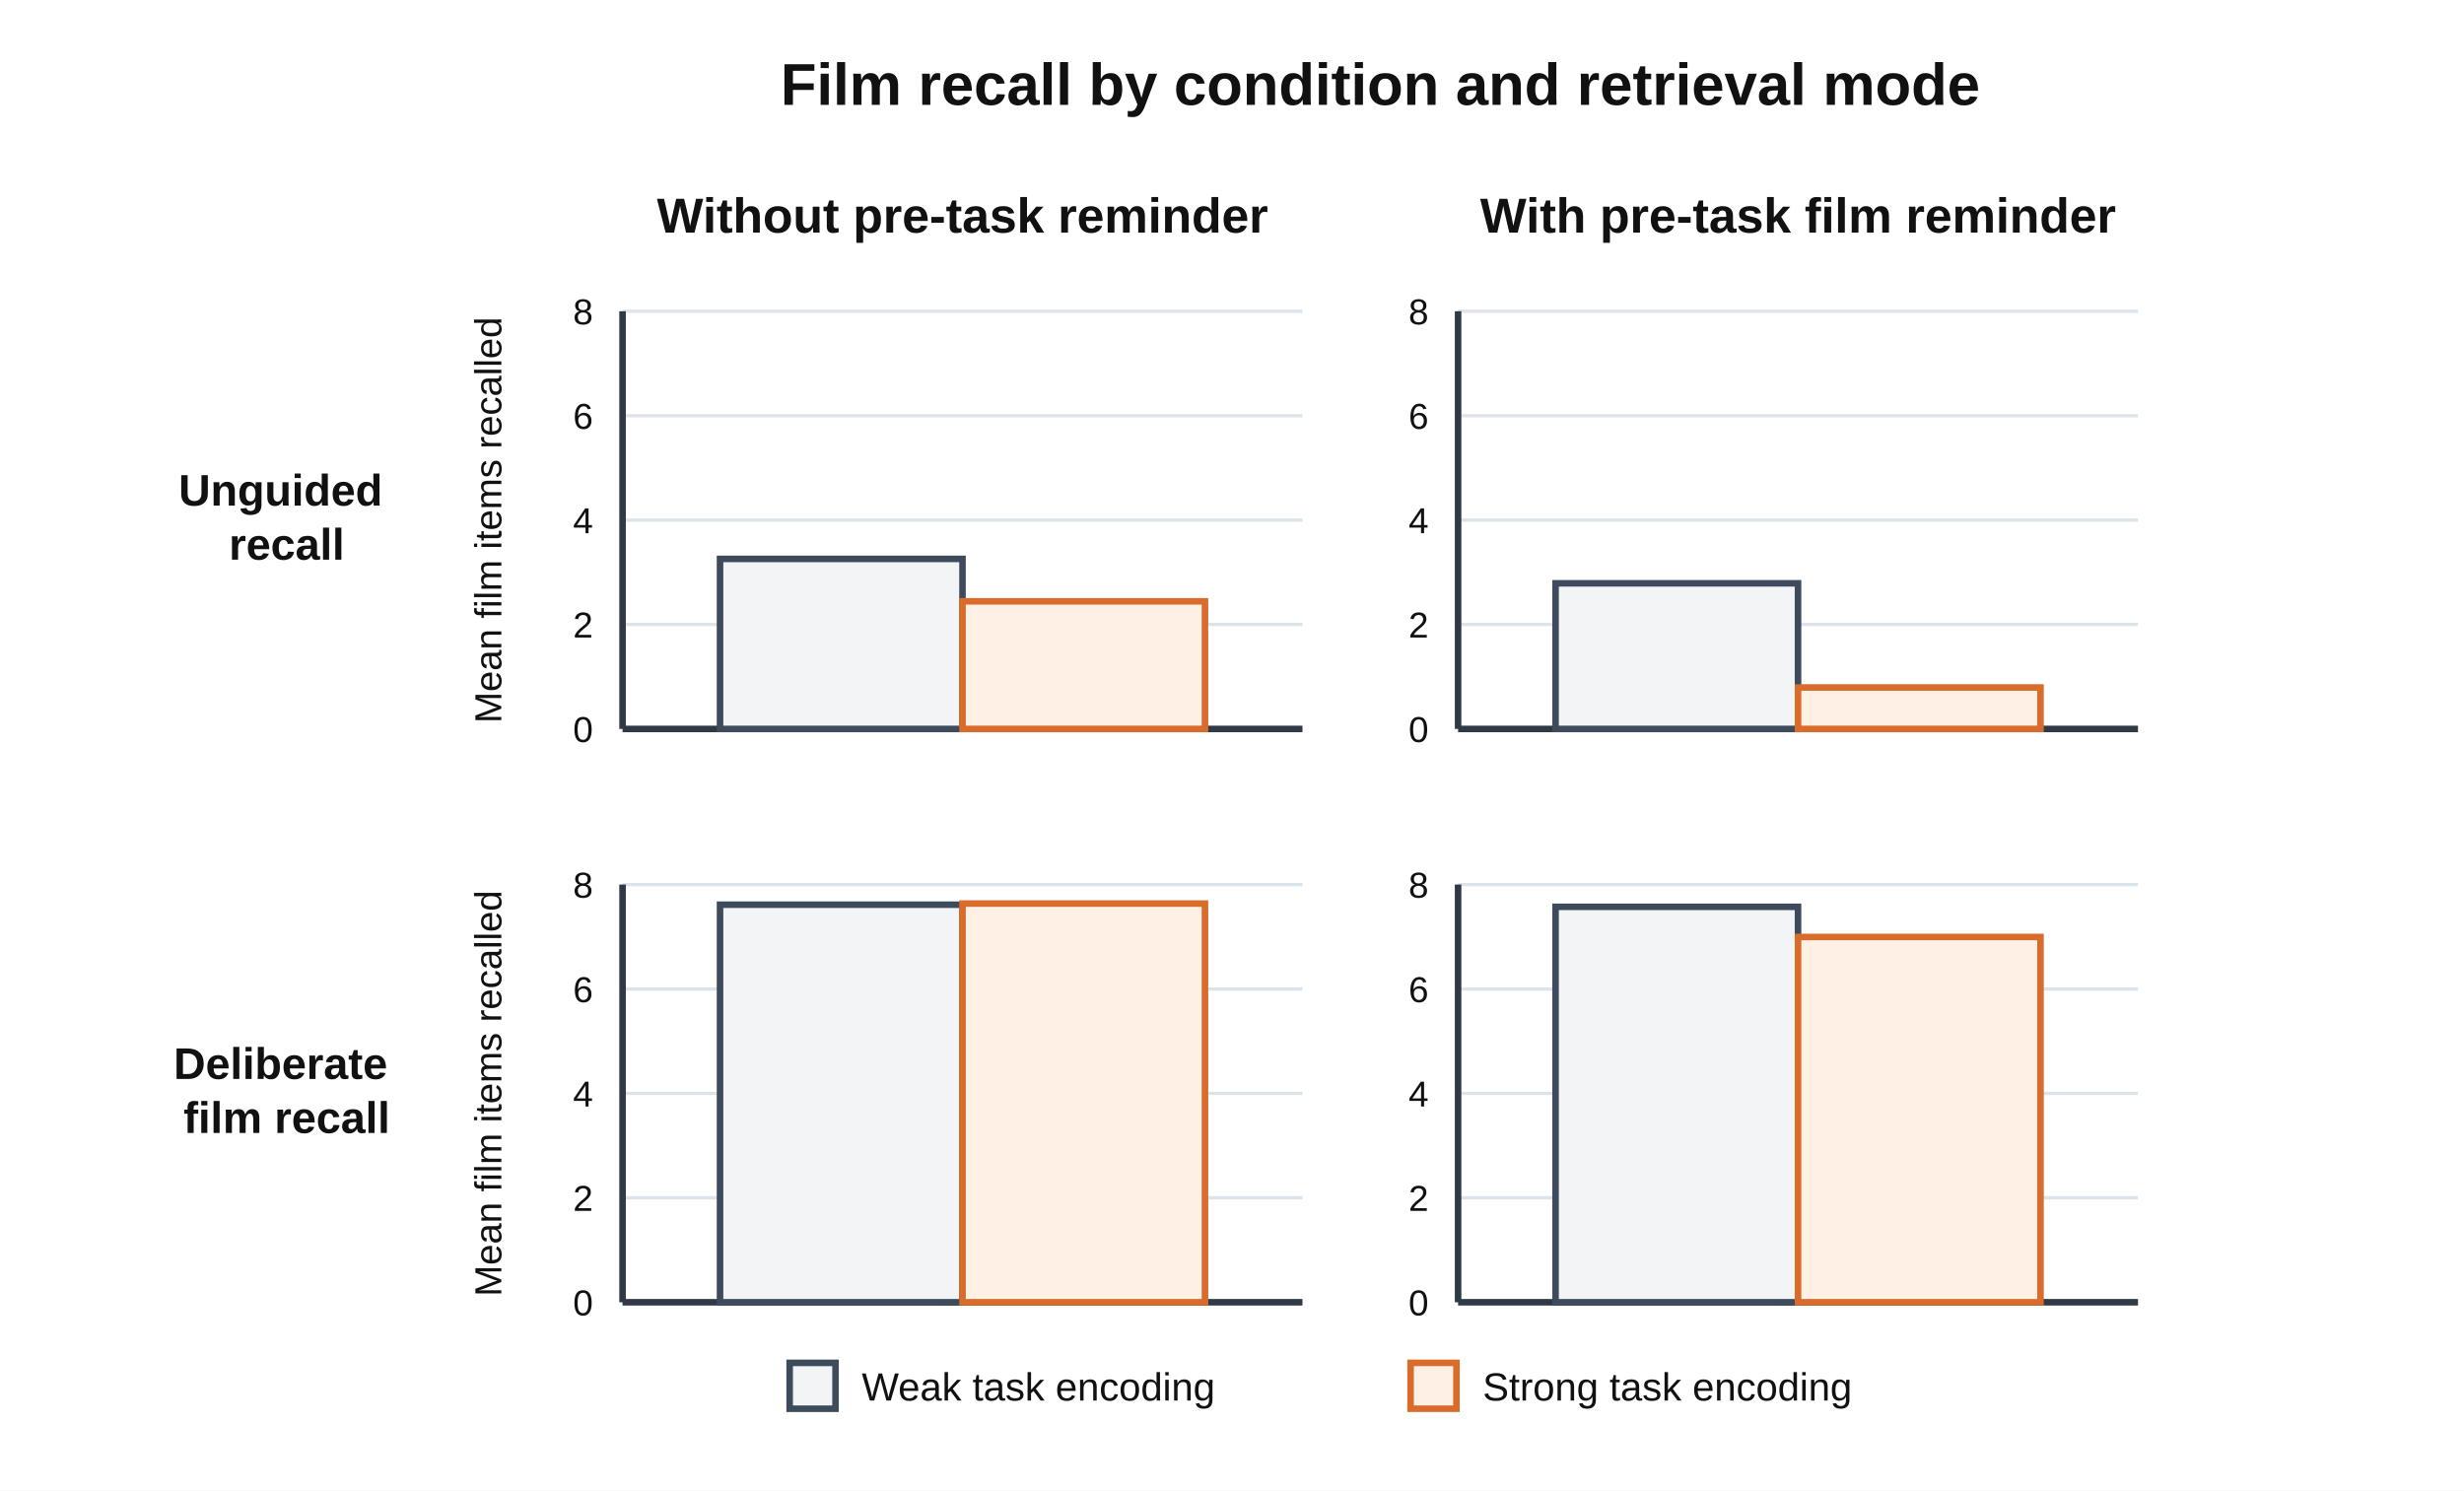
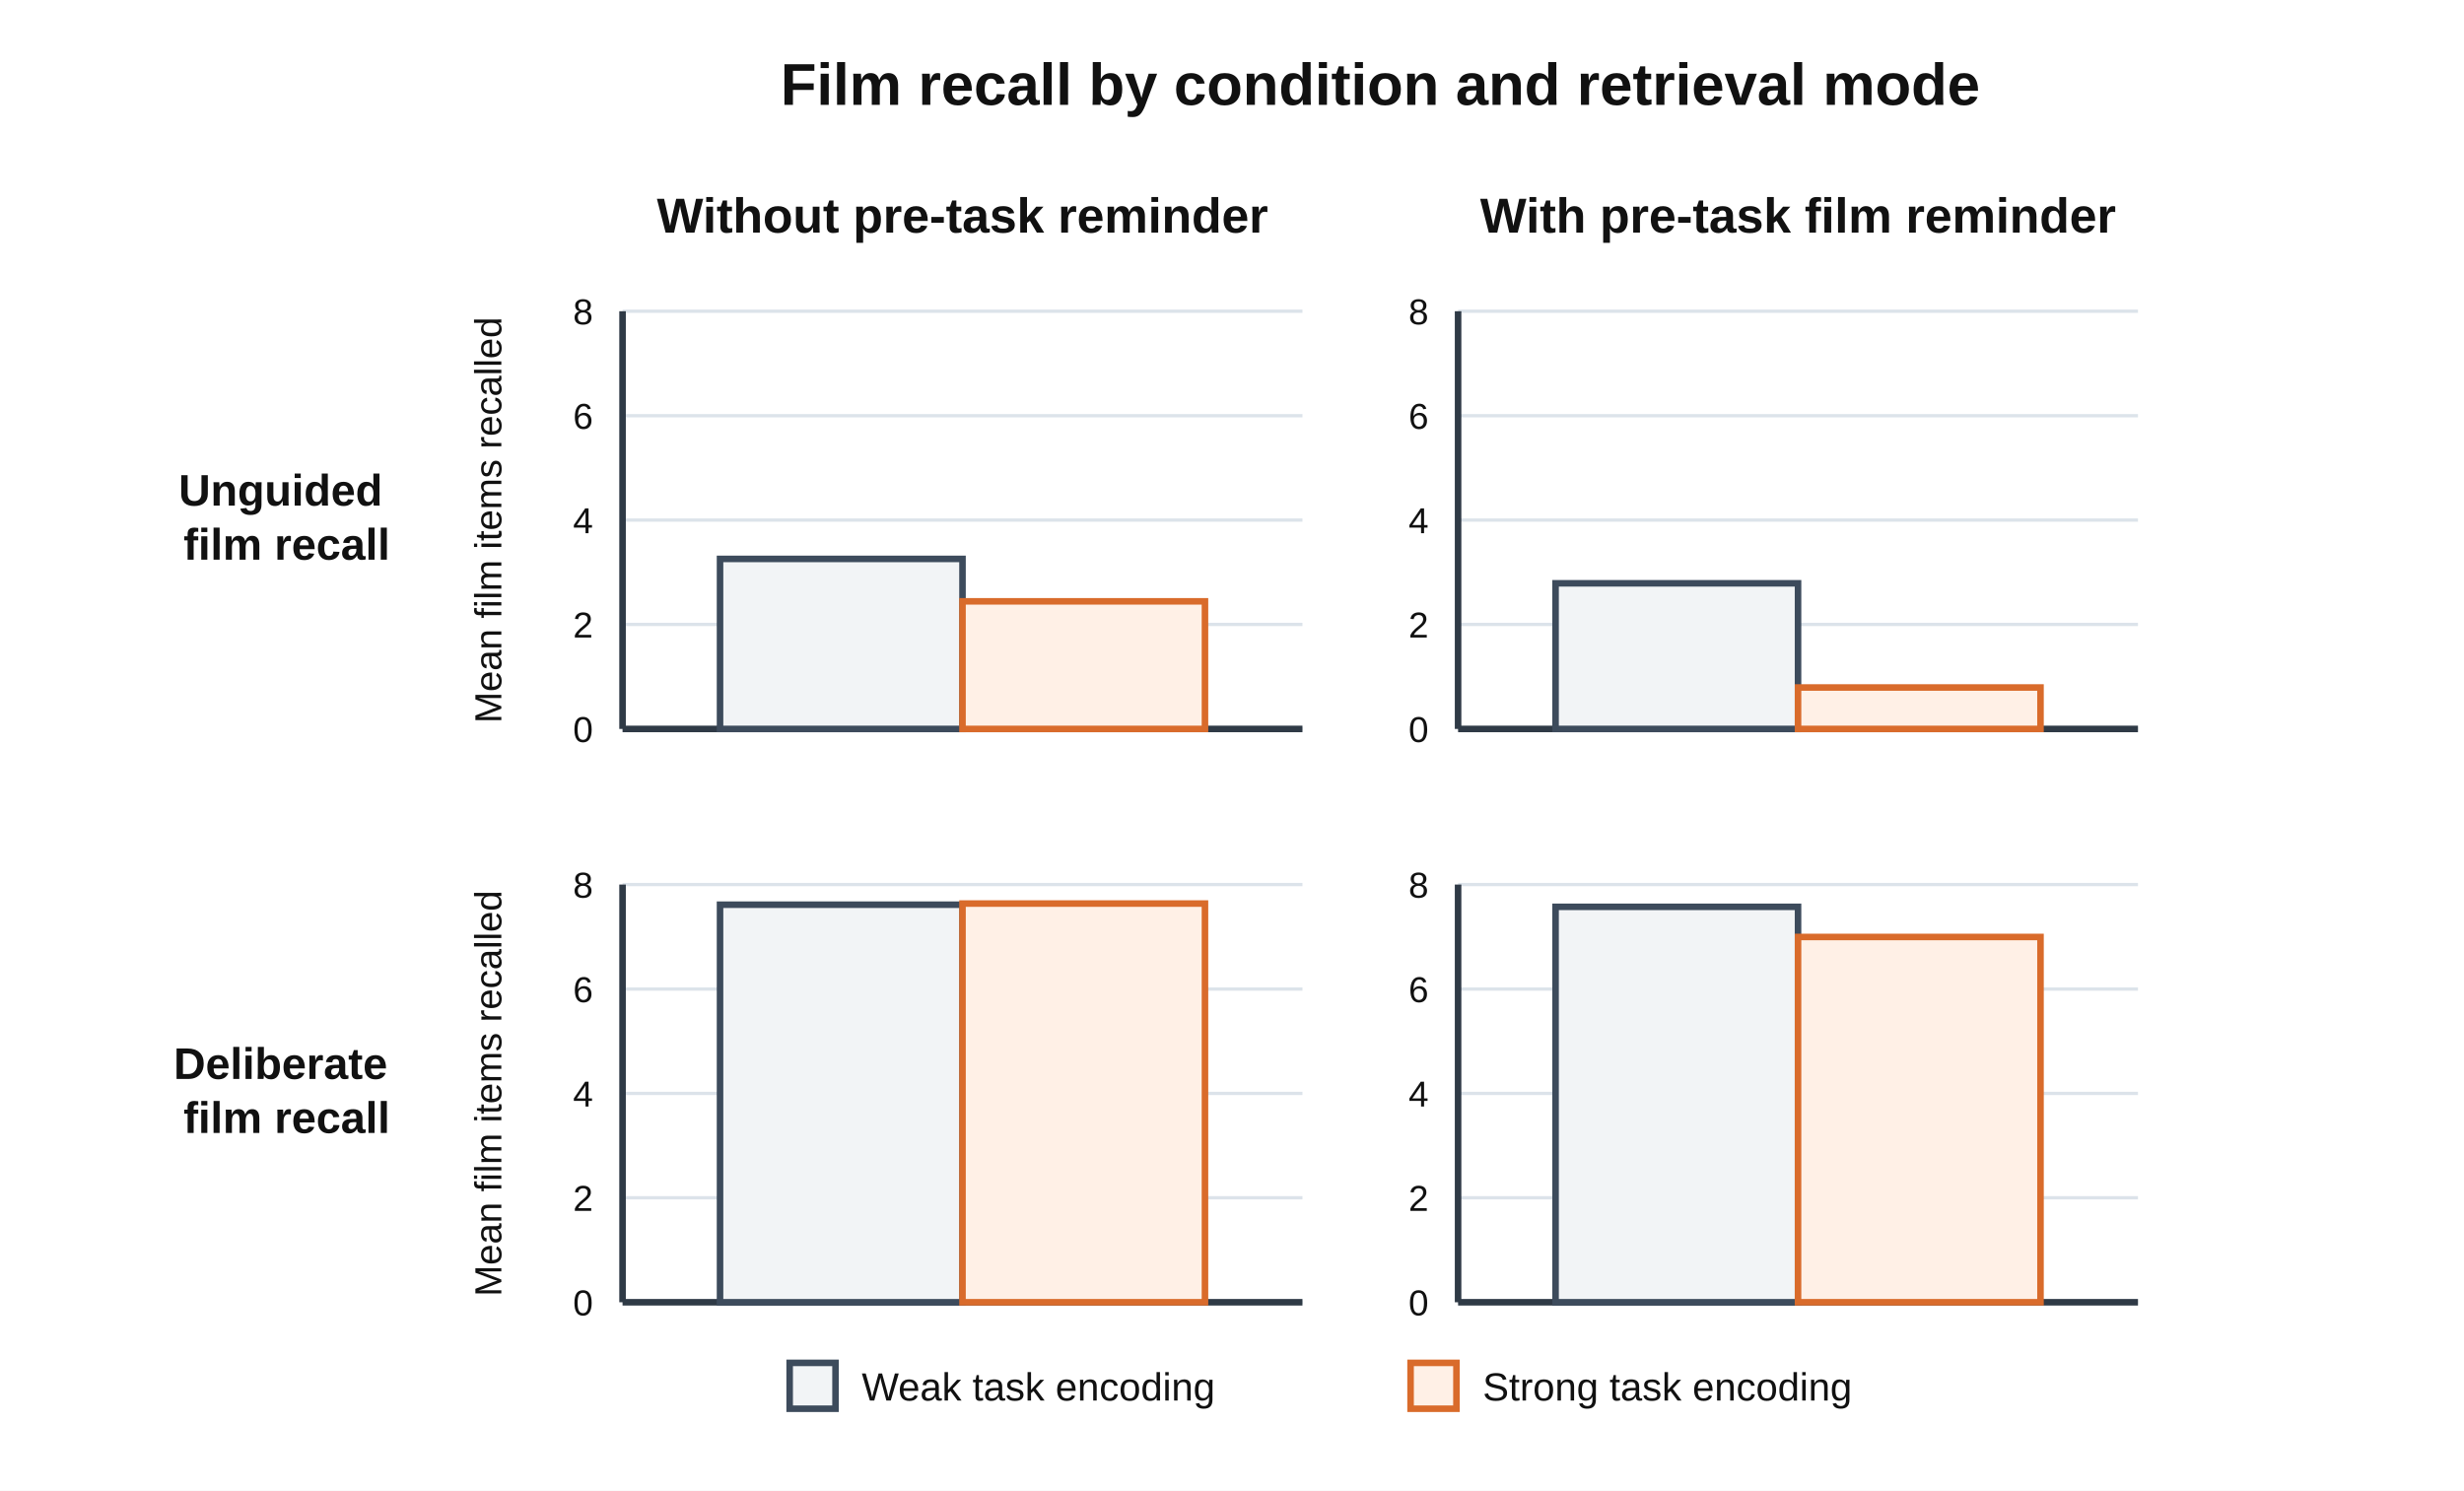
<svg xmlns="http://www.w3.org/2000/svg" width="1504" height="910" viewBox="0 0 1504 910">
  <rect width="100%" height="100%" fill="white" />
  <text x="842.5" y="64.0" font-family="Arial, Helvetica, DejaVu Sans, sans-serif" font-size="36" font-weight="bold" text-anchor="middle" fill="#111111">Film recall by condition and retrieval mode</text>
  <text x="587.5" y="142.0" font-family="Arial, Helvetica, DejaVu Sans, sans-serif" font-size="30" font-weight="bold" text-anchor="middle" fill="#111111">Without pre-task reminder</text>
  <text x="1097.5" y="142.0" font-family="Arial, Helvetica, DejaVu Sans, sans-serif" font-size="30" font-weight="bold" text-anchor="middle" fill="#111111">With pre-task film reminder</text>
  <text x="175.0" y="301.0" font-family="Arial, Helvetica, DejaVu Sans, sans-serif" font-size="27" font-weight="bold" text-anchor="middle" dominant-baseline="middle" fill="#111111">
    <tspan x="175.0" dy="0.0">Unguided</tspan>
-     <tspan x="175.0" dy="33.0">recall</tspan>
+     <tspan x="175.0" dy="33.0">film recall</tspan>
  </text>
  <text x="175.0" y="651.0" font-family="Arial, Helvetica, DejaVu Sans, sans-serif" font-size="27" font-weight="bold" text-anchor="middle" dominant-baseline="middle" fill="#111111">
    <tspan x="175.0" dy="0.0">Deliberate</tspan>
    <tspan x="175.0" dy="33.0">film recall</tspan>
  </text>
  <line x1="380.0" y1="445.0" x2="795.0" y2="445.0" stroke="#DCE3EA" stroke-width="2.0" />
  <text x="362.0" y="453.0" font-family="Arial, Helvetica, DejaVu Sans, sans-serif" font-size="22" font-weight="normal" text-anchor="end" fill="#111111">0</text>
  <line x1="380.0" y1="381.2" x2="795.0" y2="381.2" stroke="#DCE3EA" stroke-width="2.0" />
  <text x="362.0" y="389.2" font-family="Arial, Helvetica, DejaVu Sans, sans-serif" font-size="22" font-weight="normal" text-anchor="end" fill="#111111">2</text>
  <line x1="380.0" y1="317.5" x2="795.0" y2="317.5" stroke="#DCE3EA" stroke-width="2.0" />
  <text x="362.0" y="325.5" font-family="Arial, Helvetica, DejaVu Sans, sans-serif" font-size="22" font-weight="normal" text-anchor="end" fill="#111111">4</text>
  <line x1="380.0" y1="253.8" x2="795.0" y2="253.8" stroke="#DCE3EA" stroke-width="2.0" />
  <text x="362.0" y="261.8" font-family="Arial, Helvetica, DejaVu Sans, sans-serif" font-size="22" font-weight="normal" text-anchor="end" fill="#111111">6</text>
  <line x1="380.0" y1="190.0" x2="795.0" y2="190.0" stroke="#DCE3EA" stroke-width="2.0" />
  <text x="362.0" y="198.0" font-family="Arial, Helvetica, DejaVu Sans, sans-serif" font-size="22" font-weight="normal" text-anchor="end" fill="#111111">8</text>
  <line x1="380.0" y1="190.0" x2="380.0" y2="445.0" stroke="#2F3A46" stroke-width="4.0" />
  <line x1="380.0" y1="445.0" x2="795.0" y2="445.0" stroke="#2F3A46" stroke-width="4.0" />
  <rect x="439.5" y="341.2" width="148.0" height="103.8" fill="#F2F4F6" stroke="#3D4B5C" stroke-width="4.0" />
  <rect x="587.5" y="367.1" width="148.0" height="77.9" fill="#FFF0E6" stroke="#D96B2B" stroke-width="4.0" />
  <text x="0.0" y="0.0" font-family="Arial, Helvetica, DejaVu Sans, sans-serif" font-size="23" font-weight="normal" text-anchor="middle" fill="#111111" transform="translate(306.0 317.5) rotate(-90)">Mean film items recalled</text>
  <line x1="890.0" y1="445.0" x2="1305.0" y2="445.0" stroke="#DCE3EA" stroke-width="2.0" />
  <text x="872.0" y="453.0" font-family="Arial, Helvetica, DejaVu Sans, sans-serif" font-size="22" font-weight="normal" text-anchor="end" fill="#111111">0</text>
  <line x1="890.0" y1="381.2" x2="1305.0" y2="381.2" stroke="#DCE3EA" stroke-width="2.0" />
  <text x="872.0" y="389.2" font-family="Arial, Helvetica, DejaVu Sans, sans-serif" font-size="22" font-weight="normal" text-anchor="end" fill="#111111">2</text>
  <line x1="890.0" y1="317.5" x2="1305.0" y2="317.5" stroke="#DCE3EA" stroke-width="2.0" />
  <text x="872.0" y="325.5" font-family="Arial, Helvetica, DejaVu Sans, sans-serif" font-size="22" font-weight="normal" text-anchor="end" fill="#111111">4</text>
  <line x1="890.0" y1="253.8" x2="1305.0" y2="253.8" stroke="#DCE3EA" stroke-width="2.0" />
  <text x="872.0" y="261.8" font-family="Arial, Helvetica, DejaVu Sans, sans-serif" font-size="22" font-weight="normal" text-anchor="end" fill="#111111">6</text>
  <line x1="890.0" y1="190.0" x2="1305.0" y2="190.0" stroke="#DCE3EA" stroke-width="2.0" />
  <text x="872.0" y="198.0" font-family="Arial, Helvetica, DejaVu Sans, sans-serif" font-size="22" font-weight="normal" text-anchor="end" fill="#111111">8</text>
  <line x1="890.0" y1="190.0" x2="890.0" y2="445.0" stroke="#2F3A46" stroke-width="4.0" />
  <line x1="890.0" y1="445.0" x2="1305.0" y2="445.0" stroke="#2F3A46" stroke-width="4.0" />
  <rect x="949.5" y="356.1" width="148.0" height="88.9" fill="#F2F4F6" stroke="#3D4B5C" stroke-width="4.0" />
  <rect x="1097.5" y="419.7" width="148.0" height="25.3" fill="#FFF0E6" stroke="#D96B2B" stroke-width="4.0" />
  <line x1="380.0" y1="795.0" x2="795.0" y2="795.0" stroke="#DCE3EA" stroke-width="2.0" />
  <text x="362.0" y="803.0" font-family="Arial, Helvetica, DejaVu Sans, sans-serif" font-size="22" font-weight="normal" text-anchor="end" fill="#111111">0</text>
  <line x1="380.0" y1="731.2" x2="795.0" y2="731.2" stroke="#DCE3EA" stroke-width="2.0" />
  <text x="362.0" y="739.2" font-family="Arial, Helvetica, DejaVu Sans, sans-serif" font-size="22" font-weight="normal" text-anchor="end" fill="#111111">2</text>
  <line x1="380.0" y1="667.5" x2="795.0" y2="667.5" stroke="#DCE3EA" stroke-width="2.0" />
  <text x="362.0" y="675.5" font-family="Arial, Helvetica, DejaVu Sans, sans-serif" font-size="22" font-weight="normal" text-anchor="end" fill="#111111">4</text>
  <line x1="380.0" y1="603.8" x2="795.0" y2="603.8" stroke="#DCE3EA" stroke-width="2.0" />
  <text x="362.0" y="611.8" font-family="Arial, Helvetica, DejaVu Sans, sans-serif" font-size="22" font-weight="normal" text-anchor="end" fill="#111111">6</text>
  <line x1="380.0" y1="540.0" x2="795.0" y2="540.0" stroke="#DCE3EA" stroke-width="2.0" />
  <text x="362.0" y="548.0" font-family="Arial, Helvetica, DejaVu Sans, sans-serif" font-size="22" font-weight="normal" text-anchor="end" fill="#111111">8</text>
  <line x1="380.0" y1="540.0" x2="380.0" y2="795.0" stroke="#2F3A46" stroke-width="4.0" />
  <line x1="380.0" y1="795.0" x2="795.0" y2="795.0" stroke="#2F3A46" stroke-width="4.0" />
  <rect x="439.5" y="552.3" width="148.0" height="242.7" fill="#F2F4F6" stroke="#3D4B5C" stroke-width="4.0" />
  <rect x="587.5" y="551.6" width="148.0" height="243.4" fill="#FFF0E6" stroke="#D96B2B" stroke-width="4.0" />
  <text x="0.0" y="0.0" font-family="Arial, Helvetica, DejaVu Sans, sans-serif" font-size="23" font-weight="normal" text-anchor="middle" fill="#111111" transform="translate(306.0 667.5) rotate(-90)">Mean film items recalled</text>
  <line x1="890.0" y1="795.0" x2="1305.0" y2="795.0" stroke="#DCE3EA" stroke-width="2.0" />
  <text x="872.0" y="803.0" font-family="Arial, Helvetica, DejaVu Sans, sans-serif" font-size="22" font-weight="normal" text-anchor="end" fill="#111111">0</text>
  <line x1="890.0" y1="731.2" x2="1305.0" y2="731.2" stroke="#DCE3EA" stroke-width="2.0" />
  <text x="872.0" y="739.2" font-family="Arial, Helvetica, DejaVu Sans, sans-serif" font-size="22" font-weight="normal" text-anchor="end" fill="#111111">2</text>
  <line x1="890.0" y1="667.5" x2="1305.0" y2="667.5" stroke="#DCE3EA" stroke-width="2.0" />
  <text x="872.0" y="675.5" font-family="Arial, Helvetica, DejaVu Sans, sans-serif" font-size="22" font-weight="normal" text-anchor="end" fill="#111111">4</text>
  <line x1="890.0" y1="603.8" x2="1305.0" y2="603.8" stroke="#DCE3EA" stroke-width="2.0" />
  <text x="872.0" y="611.8" font-family="Arial, Helvetica, DejaVu Sans, sans-serif" font-size="22" font-weight="normal" text-anchor="end" fill="#111111">6</text>
  <line x1="890.0" y1="540.0" x2="1305.0" y2="540.0" stroke="#DCE3EA" stroke-width="2.0" />
  <text x="872.0" y="548.0" font-family="Arial, Helvetica, DejaVu Sans, sans-serif" font-size="22" font-weight="normal" text-anchor="end" fill="#111111">8</text>
  <line x1="890.0" y1="540.0" x2="890.0" y2="795.0" stroke="#2F3A46" stroke-width="4.0" />
  <line x1="890.0" y1="795.0" x2="1305.0" y2="795.0" stroke="#2F3A46" stroke-width="4.0" />
  <rect x="949.5" y="553.6" width="148.0" height="241.4" fill="#F2F4F6" stroke="#3D4B5C" stroke-width="4.0" />
  <rect x="1097.5" y="572.0" width="148.0" height="223.0" fill="#FFF0E6" stroke="#D96B2B" stroke-width="4.0" />
  <rect x="482.0" y="832.0" width="28.0" height="28.0" fill="#F2F4F6" stroke="#3D4B5C" stroke-width="4.0" />
  <text x="526.0" y="855.0" font-family="Arial, Helvetica, DejaVu Sans, sans-serif" font-size="24" font-weight="normal" text-anchor="start" fill="#111111">Weak task encoding</text>
  <rect x="861.0" y="832.0" width="28.0" height="28.0" fill="#FFF0E6" stroke="#D96B2B" stroke-width="4.0" />
  <text x="905.0" y="855.0" font-family="Arial, Helvetica, DejaVu Sans, sans-serif" font-size="24" font-weight="normal" text-anchor="start" fill="#111111">Strong task encoding</text>
</svg>
